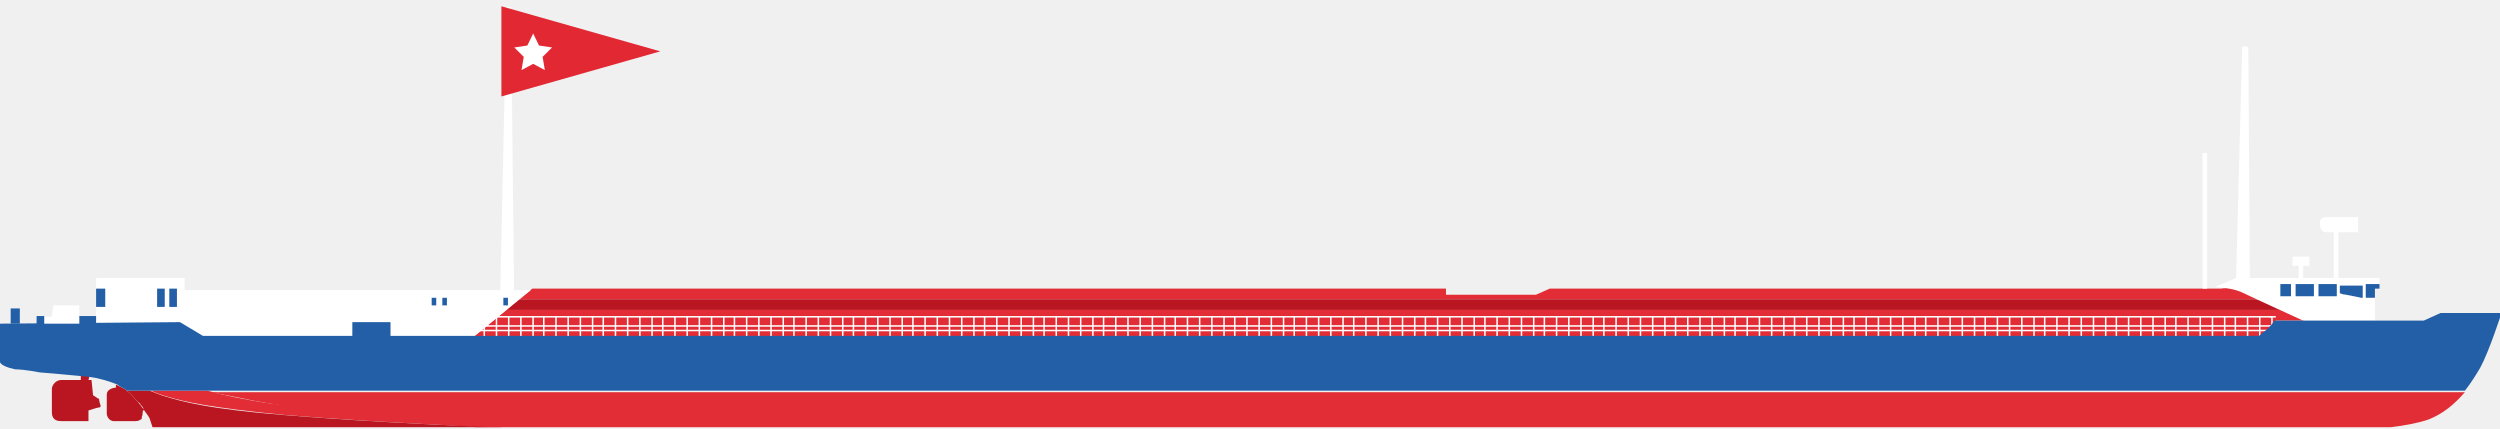
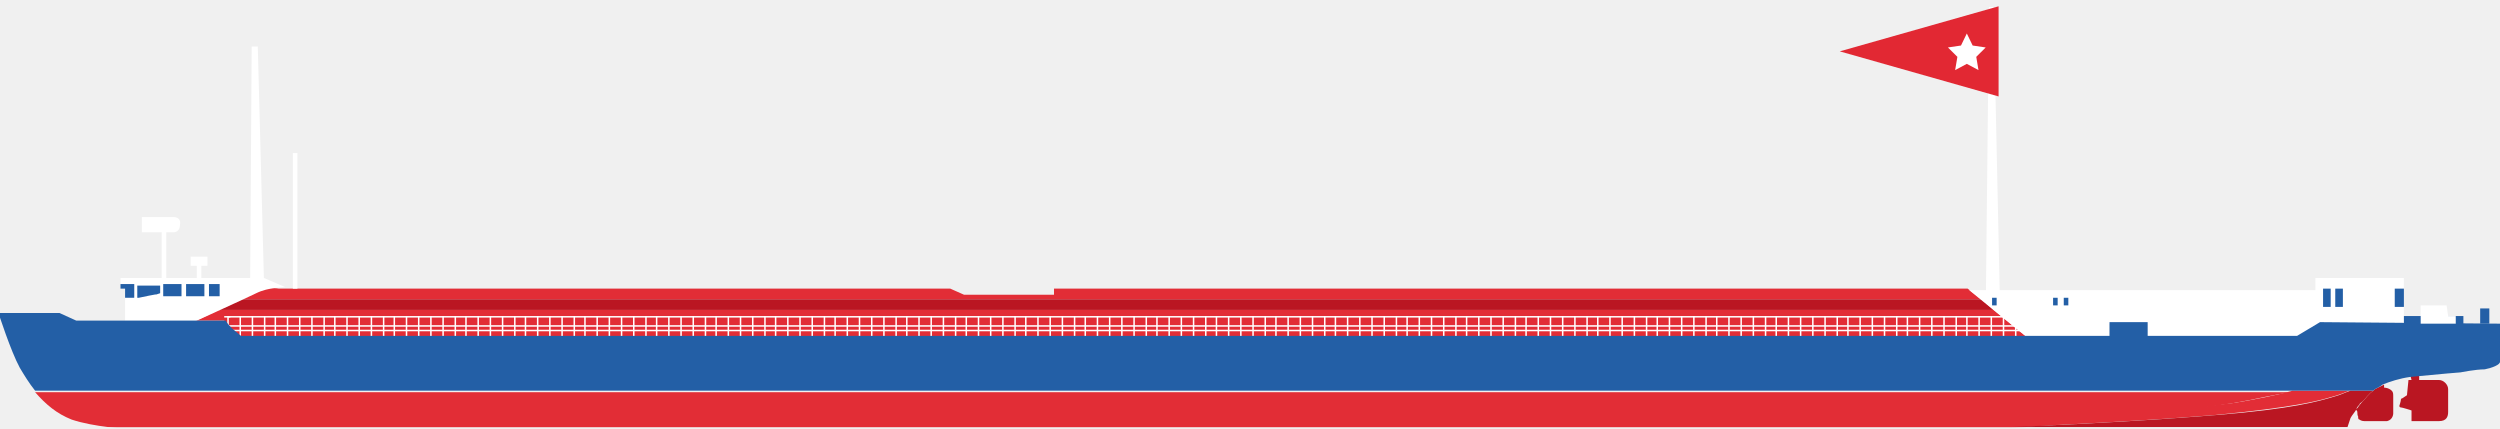
<svg xmlns="http://www.w3.org/2000/svg" width="362" height="62" viewBox="0 0 362 62" fill="none">
-   <g clip-path="url(#clip0_1327_23634)">
-     <path d="M330.416 44.881H73.328L68.469 48.85H327.103C327.103 48.85 327.987 48.189 328.428 47.748C328.87 47.307 329.533 46.425 329.533 46.425H333.729C333.508 46.425 332.183 45.763 330.416 44.881Z" fill="#E22D36" />
-     <path d="M326.44 42.676C324.01 41.353 321.581 41.794 321.581 41.794H224.399L222.412 42.676H209.38V41.794H77.082L75.094 43.338H327.323C327.102 43.117 326.66 42.897 326.44 42.676Z" fill="#E22D36" />
-     <path d="M330.639 44.881V43.338H327.547C328.43 43.779 329.535 44.44 330.639 44.881Z" fill="#891812" />
-     <path d="M327.543 43.338H75.093L73.326 44.881H330.415C329.531 44.44 328.427 43.779 327.543 43.338Z" fill="#BA1622" />
-     <path d="M13.916 40.251H26.726V42.014H72.446L73.329 1H73.992L74.433 42.014H76.863L68.47 48.85H56.543V46.866H51.022V48.85H29.377L26.285 46.866H13.916V40.251Z" fill="white" />
-     <path d="M2.87 44.661H1.545V46.866H2.87V44.661Z" fill="#235FA6" />
-     <path d="M14.357 57.891C14.357 57.671 14.136 57.671 14.136 57.671L13.473 57.23L13.252 55.025H12.811L13.031 54.142L11.706 53.922V55.025H8.835C8.172 55.025 7.51 55.686 7.51 56.348V59.655C7.51 60.317 7.731 60.978 8.835 60.978H12.811V59.435C12.811 59.435 14.136 58.994 14.357 58.994C14.578 58.994 14.578 58.773 14.578 58.773C14.578 58.773 14.357 58.112 14.357 57.891Z" fill="#BA1622" />
-     <path d="M38.43 58.332C42.406 58.994 50.578 60.096 52.786 60.317C54.774 60.537 66.48 61.86 72.885 62.081H343.667C343.667 62.081 348.306 61.86 351.619 60.758C353.827 59.876 355.373 58.553 356.919 56.789H30.037C32.246 57.009 35.78 57.891 38.43 58.332Z" fill="#E22D36" />
-     <path d="M20.098 58.112C20.539 58.553 20.76 58.994 20.981 59.214C20.76 58.994 20.539 58.773 20.539 58.553C20.319 58.332 20.098 58.332 20.098 58.112Z" fill="#009D96" />
-     <path d="M20.762 59.214C20.541 58.994 20.32 58.553 19.878 58.112C19.436 57.671 18.995 57.009 18.332 56.568L18.111 56.348C17.67 56.127 17.228 55.907 16.786 55.686V56.127C16.786 56.127 16.123 56.127 15.682 56.568C15.461 56.789 15.461 57.009 15.461 57.45C15.461 57.891 15.461 59.876 15.461 59.876C15.461 59.876 15.461 60.758 16.344 60.978C16.565 60.978 17.007 60.978 17.449 60.978C18.553 60.978 19.657 60.978 19.657 60.978C19.657 60.978 20.099 60.978 20.32 60.758C20.541 60.758 20.541 60.537 20.541 60.317C20.762 59.876 20.541 59.655 20.762 59.435C20.762 59.435 20.983 59.214 20.762 59.214C20.762 59.214 20.983 59.214 20.762 59.214Z" fill="#BA1622" />
-     <path d="M38.432 58.332C35.782 57.891 32.248 57.23 30.039 56.568H21.867C22.309 56.789 23.413 57.23 24.297 57.45C26.505 58.112 30.039 58.994 41.303 60.096C54.555 61.199 71.341 61.86 71.341 61.86H68.249H72.887C66.482 61.64 54.997 60.317 52.788 60.096C50.58 59.876 42.408 58.773 38.432 58.332Z" fill="#E22D36" />
-     <path d="M41.083 60.096C30.04 59.214 26.285 58.112 24.076 57.45C23.193 57.23 22.31 56.789 21.647 56.568H20.101H18.555H18.334C18.997 57.009 19.438 57.671 19.88 58.112C20.101 58.332 20.322 58.332 20.322 58.553C20.543 58.773 20.764 58.994 20.764 59.214C20.984 59.655 21.426 60.096 21.647 60.537C21.868 61.199 22.089 61.86 22.089 61.86H41.967H68.25H71.342C71.121 61.86 54.335 61.199 41.083 60.096Z" fill="#BA1622" />
-     <path d="M15.241 41.794H13.916V44.44H15.241V41.794Z" fill="#235FA6" />
-     <path d="M23.854 41.794H22.75V44.44H23.854V41.794Z" fill="#235FA6" />
-     <path d="M25.62 41.794H24.516V44.44H25.62V41.794Z" fill="#235FA6" />
-     <path d="M63.168 43.117H62.506V44.219H63.168V43.117Z" fill="#235FA6" />
-     <path d="M64.713 43.117H64.051V44.219H64.713V43.117Z" fill="#235FA6" />
-     <path d="M73.549 43.117H72.887V44.219H73.549V43.117Z" fill="#235FA6" />
-     <path d="M342.563 41.132H344.551V40.25H338.587V33.635H341.459V31.43H336.82C336.82 31.43 335.716 31.43 335.937 32.533C335.937 33.635 336.82 33.635 336.82 33.635H337.925V40.25H333.507V38.486H334.391V37.163H331.961V38.486H332.845V40.25H325.777L325.556 6.733H324.673L323.789 40.25L320.697 41.573C320.697 41.573 323.127 41.573 324.894 42.456C326.219 43.117 333.507 46.425 333.507 46.425H343.888V42.897H342.563V41.132Z" fill="white" />
-     <path d="M344.55 41.794V41.133H342.562V43.117H343.888V41.794H344.55Z" fill="#235FA6" />
-     <path d="M319.594 22.169H318.932V41.794H319.594V22.169Z" fill="white" />
-     <path d="M331.741 41.133H330.195V42.897H331.741V41.133Z" fill="#235FA6" />
-     <path d="M335.055 41.133H332.404V42.897H335.055V41.133Z" fill="#235FA6" />
-     <path d="M338.367 41.133H335.717V42.897H338.367V41.133Z" fill="#235FA6" />
-     <path d="M341.901 43.117C341.901 43.117 338.809 42.456 339.471 42.676C340.134 42.897 338.809 42.456 338.809 42.456V41.353H342.122V43.117H341.901Z" fill="#235FA6" />
-     <path d="M329.091 51.276H68.469V45.763H329.091V51.276ZM68.69 51.055H328.87V45.984H68.69V51.055Z" fill="white" />
-     <path d="M329.534 45.763H328.65V45.984H329.534V45.763Z" fill="white" />
-     <path d="M327.322 45.763H327.102V49.291H327.322V45.763Z" fill="white" />
-     <path d="M325.558 45.763H325.338V49.291H325.558V45.763Z" fill="white" />
-     <path d="M323.789 45.763H323.568V49.291H323.789V45.763Z" fill="white" />
-     <path d="M322.244 45.763H322.023V49.291H322.244V45.763Z" fill="white" />
-     <path d="M320.476 45.763H320.256V49.291H320.476V45.763Z" fill="white" />
-     <path d="M318.709 45.763H318.488V49.291H318.709V45.763Z" fill="white" />
-     <path d="M316.943 45.763H316.723V49.291H316.943V45.763Z" fill="white" />
-     <path d="M315.175 45.763H314.955V49.291H315.175V45.763Z" fill="white" />
-     <path d="M313.631 45.763H313.41V49.291H313.631V45.763Z" fill="white" />
-     <path d="M311.863 45.763H311.643V49.291H311.863V45.763Z" fill="white" />
-     <path d="M310.097 45.763H309.877V49.291H310.097V45.763Z" fill="white" />
-     <path d="M308.33 45.763H308.109V49.291H308.33V45.763Z" fill="white" />
-     <path d="M306.56 45.763H306.34V49.291H306.56V45.763Z" fill="white" />
-     <path d="M305.015 45.763H304.795V49.291H305.015V45.763Z" fill="white" />
-     <path d="M303.248 45.763H303.027V49.291H303.248V45.763Z" fill="white" />
-     <path d="M301.482 45.763H301.262V49.291H301.482V45.763Z" fill="white" />
-     <path d="M299.715 45.763H299.494V49.291H299.715V45.763Z" fill="white" />
-     <path d="M297.949 45.763H297.729V49.291H297.949V45.763Z" fill="white" />
-     <path d="M296.181 45.763H295.961V49.291H296.181V45.763Z" fill="white" />
-     <path d="M294.636 45.763H294.416V49.291H294.636V45.763Z" fill="white" />
-     <path d="M292.869 45.763H292.648V49.291H292.869V45.763Z" fill="white" />
-     <path d="M291.101 45.763H290.881V49.291H291.101V45.763Z" fill="white" />
-     <path d="M289.336 45.763H289.115V49.291H289.336V45.763Z" fill="white" />
-     <path d="M287.566 45.763H287.346V49.291H287.566V45.763Z" fill="white" />
-     <path d="M286.021 45.763H285.801V49.291H286.021V45.763Z" fill="white" />
-     <path d="M284.254 45.763H284.033V49.291H284.254V45.763Z" fill="white" />
-     <path d="M282.488 45.763H282.268V49.291H282.488V45.763Z" fill="white" />
-     <path d="M280.72 45.763H280.5V49.291H280.72V45.763Z" fill="white" />
-     <path d="M278.953 45.763H278.732V49.291H278.953V45.763Z" fill="white" />
-     <path d="M277.408 45.763H277.188V49.291H277.408V45.763Z" fill="white" />
-     <path d="M275.64 45.763H275.42V49.291H275.64V45.763Z" fill="white" />
-     <path d="M273.875 45.763H273.654V49.291H273.875V45.763Z" fill="white" />
-     <path d="M272.107 45.763H271.887V49.291H272.107V45.763Z" fill="white" />
-     <path d="M270.341 45.763H270.121V49.291H270.341V45.763Z" fill="white" />
-     <path d="M268.574 45.763H268.354V49.291H268.574V45.763Z" fill="white" />
-     <path d="M267.029 45.763H266.809V49.291H267.029V45.763Z" fill="white" />
-     <path d="M265.259 45.763H265.039V49.291H265.259V45.763Z" fill="white" />
-     <path d="M263.492 45.763H263.271V49.291H263.492V45.763Z" fill="white" />
-     <path d="M261.726 45.763H261.506V49.291H261.726V45.763Z" fill="white" />
-     <path d="M259.959 45.763H259.738V49.291H259.959V45.763Z" fill="white" />
-     <path d="M258.414 45.763H258.193V49.291H258.414V45.763Z" fill="white" />
-     <path d="M256.646 45.763H256.426V49.291H256.646V45.763Z" fill="white" />
-     <path d="M254.88 45.763H254.66V49.291H254.88V45.763Z" fill="white" />
-     <path d="M253.113 45.763H252.893V49.291H253.113V45.763Z" fill="white" />
-     <path d="M251.345 45.763H251.125V49.291H251.345V45.763Z" fill="white" />
-     <path d="M249.8 45.763H249.58V49.291H249.8V45.763Z" fill="white" />
-     <path d="M248.031 45.763H247.811V49.291H248.031V45.763Z" fill="white" />
-     <path d="M246.267 45.763H246.047V49.291H246.267V45.763Z" fill="white" />
-     <path d="M244.498 45.763H244.277V49.291H244.498V45.763Z" fill="white" />
-     <path d="M242.732 45.763H242.512V49.291H242.732V45.763Z" fill="white" />
-     <path d="M241.185 45.763H240.965V49.291H241.185V45.763Z" fill="white" />
-     <path d="M239.42 45.763H239.199V49.291H239.42V45.763Z" fill="white" />
-     <path d="M237.652 45.763H237.432V49.291H237.652V45.763Z" fill="white" />
-     <path d="M235.885 45.763H235.664V49.291H235.885V45.763Z" fill="white" />
-     <path d="M234.119 45.763H233.898V49.291H234.119V45.763Z" fill="white" />
-     <path d="M232.351 45.763H232.131V49.291H232.351V45.763Z" fill="white" />
-     <path d="M230.806 45.763H230.586V49.291H230.806V45.763Z" fill="white" />
-     <path d="M229.037 45.763H228.816V49.291H229.037V45.763Z" fill="white" />
-     <path d="M227.273 45.763H227.053V49.291H227.273V45.763Z" fill="white" />
-     <path d="M225.504 45.763H225.283V49.291H225.504V45.763Z" fill="white" />
-     <path d="M223.736 45.763H223.516V49.291H223.736V45.763Z" fill="white" />
-     <path d="M222.191 45.763H221.971V49.291H222.191V45.763Z" fill="white" />
-     <path d="M220.423 45.763H220.203V49.291H220.423V45.763Z" fill="white" />
-     <path d="M218.658 45.763H218.438V49.291H218.658V45.763Z" fill="white" />
-     <path d="M216.89 45.763H216.67V49.291H216.89V45.763Z" fill="white" />
-     <path d="M215.125 45.763H214.904V49.291H215.125V45.763Z" fill="white" />
-     <path d="M213.576 45.763H213.355V49.291H213.576V45.763Z" fill="white" />
-     <path d="M211.812 45.763H211.592V49.291H211.812V45.763Z" fill="white" />
-     <path d="M210.043 45.763H209.822V49.291H210.043V45.763Z" fill="white" />
-     <path d="M208.275 45.763H208.055V49.291H208.275V45.763Z" fill="white" />
-     <path d="M206.51 45.763H206.289V49.291H206.51V45.763Z" fill="white" />
-     <path d="M204.963 45.763H204.742V49.291H204.963V45.763Z" fill="white" />
-     <path d="M203.197 45.763H202.977V49.291H203.197V45.763Z" fill="white" />
-     <path d="M201.429 45.763H201.209V49.291H201.429V45.763Z" fill="white" />
-     <path d="M199.664 45.763H199.443V49.291H199.664V45.763Z" fill="white" />
-     <path d="M197.896 45.763H197.676V49.291H197.896V45.763Z" fill="white" />
-     <path d="M196.129 45.763H195.908V49.291H196.129V45.763Z" fill="white" />
-     <path d="M194.584 45.763H194.363V49.291H194.584V45.763Z" fill="white" />
-     <path d="M192.814 45.763H192.594V49.291H192.814V45.763Z" fill="white" />
-     <path d="M191.05 45.763H190.83V49.291H191.05V45.763Z" fill="white" />
-     <path d="M189.281 45.763H189.061V49.291H189.281V45.763Z" fill="white" />
-     <path d="M187.515 45.763H187.295V49.291H187.515V45.763Z" fill="white" />
-     <path d="M185.968 45.763H185.748V49.291H185.968V45.763Z" fill="white" />
-     <path d="M184.203 45.763H183.982V49.291H184.203V45.763Z" fill="white" />
-     <path d="M182.435 45.763H182.215V49.291H182.435V45.763Z" fill="white" />
-     <path d="M180.668 45.763H180.447V49.291H180.668V45.763Z" fill="white" />
-     <path d="M178.902 45.763H178.682V49.291H178.902V45.763Z" fill="white" />
-     <path d="M177.353 45.763H177.133V49.291H177.353V45.763Z" fill="white" />
-     <path d="M175.589 45.763H175.369V49.291H175.589V45.763Z" fill="white" />
-     <path d="M173.82 45.763H173.6V49.291H173.82V45.763Z" fill="white" />
-     <path d="M172.056 45.763H171.836V49.291H172.056V45.763Z" fill="white" />
-     <path d="M170.287 45.763H170.066V49.291H170.287V45.763Z" fill="white" />
-     <path d="M168.742 45.763H168.521V49.291H168.742V45.763Z" fill="white" />
-     <path d="M166.974 45.763H166.754V49.291H166.974V45.763Z" fill="white" />
-     <path d="M165.207 45.763H164.986V49.291H165.207V45.763Z" fill="white" />
-     <path d="M163.441 45.763H163.221V49.291H163.441V45.763Z" fill="white" />
-     <path d="M161.674 45.763H161.453V49.291H161.674V45.763Z" fill="white" />
-     <path d="M159.908 45.763H159.688V49.291H159.908V45.763Z" fill="white" />
-     <path d="M158.361 45.763H158.141V49.291H158.361V45.763Z" fill="white" />
-     <path d="M156.595 45.763H156.375V49.291H156.595V45.763Z" fill="white" />
-     <path d="M154.828 45.763H154.607V49.291H154.828V45.763Z" fill="white" />
-     <path d="M153.058 45.763H152.838V49.291H153.058V45.763Z" fill="white" />
-     <path d="M151.293 45.763H151.072V49.291H151.293V45.763Z" fill="white" />
-     <path d="M149.746 45.763H149.525V49.291H149.746V45.763Z" fill="white" />
-     <path d="M147.98 45.763H147.76V49.291H147.98V45.763Z" fill="white" />
-     <path d="M146.213 45.763H145.992V49.291H146.213V45.763Z" fill="white" />
-     <path d="M144.447 45.763H144.227V49.291H144.447V45.763Z" fill="white" />
-     <path d="M142.679 45.763H142.459V49.291H142.679V45.763Z" fill="white" />
-     <path d="M141.134 45.763H140.914V49.291H141.134V45.763Z" fill="white" />
-     <path d="M139.367 45.763H139.146V49.291H139.367V45.763Z" fill="white" />
-     <path d="M137.599 45.763H137.379V49.291H137.599V45.763Z" fill="white" />
-     <path d="M135.834 45.763H135.613V49.291H135.834V45.763Z" fill="white" />
-     <path d="M134.064 45.763H133.844V49.291H134.064V45.763Z" fill="white" />
-     <path d="M132.301 45.763H132.08V49.291H132.301V45.763Z" fill="white" />
-     <path d="M130.752 45.763H130.531V49.291H130.752V45.763Z" fill="white" />
-     <path d="M128.986 45.763H128.766V49.291H128.986V45.763Z" fill="white" />
-     <path d="M127.218 45.763H126.998V49.291H127.218V45.763Z" fill="white" />
-     <path d="M125.451 45.763H125.23V49.291H125.451V45.763Z" fill="white" />
-     <path d="M123.685 45.763H123.465V49.291H123.685V45.763Z" fill="white" />
-     <path d="M122.138 45.763H121.918V49.291H122.138V45.763Z" fill="white" />
-     <path d="M120.373 45.763H120.152V49.291H120.373V45.763Z" fill="white" />
-     <path d="M118.605 45.763H118.385V49.291H118.605V45.763Z" fill="white" />
-     <path d="M116.839 45.763H116.619V49.291H116.839V45.763Z" fill="white" />
-     <path d="M115.07 45.763H114.85V49.291H115.07V45.763Z" fill="white" />
-     <path d="M113.525 45.763H113.305V49.291H113.525V45.763Z" fill="white" />
-     <path d="M111.757 45.763H111.537V49.291H111.757V45.763Z" fill="white" />
-     <path d="M109.99 45.763H109.77V49.291H109.99V45.763Z" fill="white" />
-     <path d="M108.224 45.763H108.004V49.291H108.224V45.763Z" fill="white" />
-     <path d="M106.457 45.763H106.236V49.291H106.457V45.763Z" fill="white" />
-     <path d="M104.912 45.763H104.691V49.291H104.912V45.763Z" fill="white" />
-     <path d="M103.144 45.763H102.924V49.291H103.144V45.763Z" fill="white" />
-     <path d="M101.379 45.763H101.158V49.291H101.379V45.763Z" fill="white" />
-     <path d="M99.611 45.763H99.391V49.291H99.611V45.763Z" fill="white" />
-     <path d="M97.841 45.763H97.621V49.291H97.841V45.763Z" fill="white" />
-     <path d="M96.078 45.763H95.857V49.291H96.078V45.763Z" fill="white" />
-     <path d="M94.529 45.763H94.309V49.291H94.529V45.763Z" fill="white" />
-     <path d="M92.763 45.763H92.543V49.291H92.763V45.763Z" fill="white" />
-     <path d="M90.996 45.763H90.775V49.291H90.996V45.763Z" fill="white" />
-     <path d="M89.23 45.763H89.01V49.291H89.23V45.763Z" fill="white" />
-     <path d="M87.463 45.763H87.242V49.291H87.463V45.763Z" fill="white" />
-     <path d="M85.918 45.763H85.697V49.291H85.918V45.763Z" fill="white" />
-     <path d="M84.15 45.763H83.93V49.291H84.15V45.763Z" fill="white" />
-     <path d="M82.382 45.763H82.162V49.291H82.382V45.763Z" fill="white" />
-     <path d="M80.617 45.763H80.397V49.291H80.617V45.763Z" fill="white" />
-     <path d="M78.849 45.763H78.629V49.291H78.849V45.763Z" fill="white" />
-     <path d="M77.302 45.763H77.082V49.291H77.302V45.763Z" fill="white" />
-     <path d="M75.535 45.763H75.314V49.291H75.535V45.763Z" fill="white" />
-     <path d="M73.769 45.763H73.549V49.291H73.769V45.763Z" fill="white" />
-     <path d="M72.002 45.763H71.781V49.291H72.002V45.763Z" fill="white" />
-     <path d="M70.234 45.763H70.014V49.291H70.234V45.763Z" fill="white" />
-     <path d="M328.87 47.086H68.469V47.307H328.87V47.086Z" fill="white" />
-     <path d="M328.87 47.748H68.469V47.968H328.87V47.748Z" fill="white" />
-     <path d="M353.386 45.322L350.957 46.425H329.312C329.091 46.866 328.649 47.307 328.428 47.527C328.207 47.748 327.103 48.63 327.103 48.63H56.542V46.645H51.02V48.63H29.375L26.062 46.645L0 46.866V52.378C0 52.819 1.104 53.26 2.209 53.481C3.534 53.481 5.743 53.922 5.743 53.922C5.743 53.922 8.614 54.142 13.031 54.584C14.577 54.804 15.902 55.245 17.007 55.686C17.228 55.907 17.669 56.127 18.111 56.348L18.332 56.568H18.553H20.099H21.866H30.259H356.92C357.804 55.465 358.466 54.363 359.129 53.26C360.454 50.835 362.221 45.322 362.221 45.322H353.386Z" fill="#235FA6" />
-     <path d="M13.915 45.763H5.301V47.307H13.915V45.763Z" fill="#235FA6" />
-     <path d="M6.406 46.866V45.763H7.511L7.731 44.22H11.486V46.866H6.406Z" fill="white" />
+   <g clip-path="url(#clip0_739_1194)">
+     <mask id="mask0_739_1194" style="mask-type:luminance" maskUnits="userSpaceOnUse" x="0" y="1" width="362" height="61">
+       <path d="M0 1H362V61.86H0V1Z" fill="white" />
+     </mask>
+     <g mask="url(#mask0_739_1194)">
+       <path d="M31.584 44.881H288.672L293.531 48.85H34.897C34.897 48.85 34.013 48.189 33.572 47.748C33.13 47.307 32.467 46.425 32.467 46.425H28.271C28.492 46.425 29.817 45.763 31.584 44.881Z" fill="#E22D36" />
+       <path d="M35.56 42.676C37.99 41.353 40.419 41.794 40.419 41.794H137.601L139.588 42.676H152.62V41.794H284.918L286.906 43.338H34.677C34.898 43.117 35.34 42.897 35.56 42.676Z" fill="#E22D36" />
+       <path d="M31.361 44.881V43.337H34.453C33.57 43.778 32.465 44.44 31.361 44.881Z" fill="#891812" />
+       <path d="M34.457 43.337H286.907L288.674 44.881H31.585C32.469 44.44 33.573 43.778 34.457 43.337Z" fill="#BA1622" />
+       <path d="M348.084 40.251H335.274V42.014H289.554L288.671 1H288.008L287.567 42.014H285.137L293.53 48.85H305.457V46.866H310.978V48.85H332.623L335.715 46.866H348.084V40.251Z" fill="white" />
+       <path d="M359.13 44.661H360.455V46.866H359.13V44.661Z" fill="#235FA6" />
+       <path d="M347.643 57.891C347.643 57.67 347.864 57.67 347.864 57.67L348.527 57.23L348.748 55.024H349.189L348.969 54.142L350.294 53.922V55.024H353.165C353.828 55.024 354.49 55.686 354.49 56.347V59.655C354.49 60.317 354.269 60.978 353.165 60.978H349.189V59.435C349.189 59.435 347.864 58.994 347.643 58.994C347.423 58.994 347.423 58.773 347.423 58.773C347.423 58.773 347.643 58.112 347.643 57.891Z" fill="#BA1622" />
+       <path d="M323.57 58.332C319.594 58.994 311.422 60.096 309.214 60.317C307.226 60.537 295.52 61.86 289.115 62.081H18.333C18.333 62.081 13.694 61.86 10.381 60.758C8.173 59.876 6.627 58.553 5.081 56.789H331.963C329.754 57.009 326.22 57.891 323.57 58.332Z" fill="#E22D36" />
+       <path d="M341.902 58.112C341.461 58.553 341.24 58.994 341.019 59.214C341.24 58.994 341.461 58.773 341.461 58.553C341.682 58.332 341.902 58.332 341.902 58.112Z" fill="#009D96" />
+       <path d="M341.238 59.214C341.459 58.994 341.68 58.553 342.122 58.112C342.563 57.671 343.005 57.009 343.668 56.568L343.889 56.348C344.33 56.127 344.772 55.907 345.214 55.686V56.127C345.214 56.127 345.876 56.127 346.318 56.568C346.539 56.789 346.539 57.009 346.539 57.45C346.539 57.891 346.539 59.876 346.539 59.876C346.539 59.876 346.539 60.758 345.656 60.978C345.435 60.978 344.993 60.978 344.551 60.978C343.447 60.978 342.343 60.978 342.343 60.978C342.343 60.978 341.901 60.978 341.68 60.758C341.459 60.758 341.459 60.537 341.459 60.317C341.238 59.876 341.459 59.655 341.238 59.435C341.238 59.435 341.017 59.214 341.238 59.214Z" fill="#BA1622" />
+       <path d="M323.568 58.332C326.218 57.891 329.752 57.229 331.961 56.568H340.133C339.691 56.788 338.587 57.229 337.703 57.45C335.495 58.111 331.961 58.993 320.697 60.096C307.445 61.199 290.659 61.86 290.659 61.86H293.751H289.113C295.518 61.64 307.003 60.316 309.212 60.096C311.42 59.876 319.592 58.773 323.568 58.332Z" fill="#E22D36" />
+       <path d="M320.917 60.096C331.96 59.214 335.715 58.111 337.924 57.45C338.807 57.229 339.69 56.788 340.353 56.568H341.899H343.445H343.666C343.003 57.009 342.562 57.67 342.12 58.111C341.899 58.332 341.678 58.332 341.678 58.553C341.457 58.773 341.237 58.993 341.237 59.214C341.016 59.655 340.574 60.096 340.353 60.537C340.132 61.199 339.911 61.86 339.911 61.86H320.033H293.75H290.658C290.879 61.86 307.665 61.199 320.917 60.096Z" fill="#BA1622" />
+       <path d="M346.759 41.794H348.084V44.44H346.759V41.794Z" fill="#235FA6" />
+       <path d="M338.146 41.794H339.25V44.44H338.146V41.794Z" fill="#235FA6" />
+       <path d="M336.38 41.794H337.484V44.44H336.38V41.794Z" fill="#235FA6" />
+       <path d="M298.832 43.117H299.494V44.22H298.832V43.117Z" fill="#235FA6" />
+       <path d="M297.287 43.117H297.949V44.22H297.287V43.117Z" fill="#235FA6" />
+       <path d="M288.451 43.117H289.113V44.22H288.451V43.117Z" fill="#235FA6" />
+       <path d="M19.437 41.132H17.449V40.25H23.413V33.635H20.541V31.43H25.18C25.18 31.43 26.284 31.43 26.063 32.532C26.063 33.635 25.18 33.635 25.18 33.635H24.075V40.25H28.493V38.486H27.609V37.163H30.039V38.486H29.155V40.25H36.223L36.444 6.733H37.327L38.211 40.25L41.303 41.573C41.303 41.573 38.873 41.573 37.106 42.455C35.781 43.117 28.493 46.424 28.493 46.424H18.112V42.896H19.437V41.132Z" fill="white" />
+       <path d="M17.45 41.794V41.132H19.438V43.117H18.112V41.794H17.45Z" fill="#235FA6" />
+       <path d="M42.406 22.169H43.068V41.794H42.406V22.169Z" fill="white" />
+       <path d="M30.259 41.132H31.805V42.896H30.259V41.132Z" fill="#235FA6" />
+       <path d="M26.945 41.132H29.596V42.896H26.945V41.132Z" fill="#235FA6" />
+       <path d="M23.633 41.132H26.283V42.896H23.633V41.132Z" fill="#235FA6" />
+       <path d="M20.099 43.117C20.099 43.117 23.191 42.456 22.529 42.676C21.866 42.897 23.191 42.456 23.191 42.456V41.353H19.878V43.117H20.099Z" fill="#235FA6" />
+       <path d="M32.909 51.276H293.531V45.763H32.909V51.276ZM293.31 51.055H33.13V45.984H293.31V51.055Z" fill="white" />
+       <path d="M32.466 45.763H33.35V45.984H32.466V45.763Z" fill="white" />
+       <path d="M34.678 45.763H34.898V49.291H34.678V45.763Z" fill="white" />
+       <path d="M36.442 45.763H36.662V49.291H36.442V45.763Z" fill="white" />
+       <path d="M38.211 45.763H38.432V49.291H38.211V45.763Z" fill="white" />
+       <path d="M39.756 45.763H39.977V49.291H39.756V45.763Z" fill="white" />
+       <path d="M41.524 45.763H41.744V49.291H41.524V45.763Z" fill="white" />
+       <path d="M43.291 45.763H43.512V49.291H43.291V45.763Z" fill="white" />
+       <path d="M45.057 45.763H45.277V49.291H45.057V45.763Z" fill="white" />
+       <path d="M46.825 45.763H47.045V49.291H46.825V45.763Z" fill="white" />
+       <path d="M48.369 45.763H48.59V49.291H48.369V45.763Z" fill="white" />
+       <path d="M50.137 45.763H50.357V49.291H50.137V45.763Z" fill="white" />
+       <path d="M51.903 45.763H52.123V49.291H51.903V45.763Z" fill="white" />
+       <path d="M53.67 45.763H53.891V49.291H53.67V45.763Z" fill="white" />
+       <path d="M55.44 45.763H55.66V49.291H55.44V45.763Z" fill="white" />
+       <path d="M56.985 45.763H57.205V49.291H56.985V45.763Z" fill="white" />
+       <path d="M58.752 45.763H58.973V49.291H58.752V45.763Z" fill="white" />
+       <path d="M60.518 45.763H60.738V49.291H60.518V45.763Z" fill="white" />
+       <path d="M62.285 45.763H62.506V49.291H62.285V45.763Z" fill="white" />
+       <path d="M64.051 45.763H64.271V49.291H64.051V45.763Z" fill="white" />
+       <path d="M65.819 45.763H66.039V49.291H65.819V45.763Z" fill="white" />
+       <path d="M67.364 45.763H67.584V49.291H67.364V45.763Z" fill="white" />
+       <path d="M69.131 45.763H69.352V49.291H69.131V45.763Z" fill="white" />
+       <path d="M70.899 45.763H71.119V49.291H70.899V45.763Z" fill="white" />
+       <path d="M72.664 45.763H72.885V49.291H72.664V45.763Z" fill="white" />
+       <path d="M74.434 45.763H74.654V49.291H74.434V45.763Z" fill="white" />
+       <path d="M75.979 45.763H76.199V49.291H75.979V45.763Z" fill="white" />
+       <path d="M77.746 45.763H77.967V49.291H77.746V45.763Z" fill="white" />
+       <path d="M79.512 45.763H79.732V49.291H79.512V45.763Z" fill="white" />
+       <path d="M81.28 45.763H81.5V49.291H81.28V45.763Z" fill="white" />
+       <path d="M83.047 45.763H83.268V49.291H83.047V45.763Z" fill="white" />
+       <path d="M84.592 45.763H84.812V49.291H84.592V45.763Z" fill="white" />
+       <path d="M86.36 45.763H86.58V49.291H86.36V45.763Z" fill="white" />
+       <path d="M88.125 45.763H88.346V49.291H88.125V45.763Z" fill="white" />
+       <path d="M89.893 45.763H90.113V49.291H89.893V45.763Z" fill="white" />
+       <path d="M91.659 45.763H91.879V49.291H91.659V45.763Z" fill="white" />
+       <path d="M93.426 45.763H93.646V49.291H93.426V45.763Z" fill="white" />
+       <path d="M94.971 45.763H95.191V49.291H94.971V45.763Z" fill="white" />
+       <path d="M96.741 45.763H96.961V49.291H96.741V45.763Z" fill="white" />
+       <path d="M98.508 45.763H98.729V49.291H98.508V45.763Z" fill="white" />
+       <path d="M100.274 45.763H100.494V49.291H100.274V45.763Z" fill="white" />
+       <path d="M102.041 45.763H102.262V49.291H102.041V45.763Z" fill="white" />
+       <path d="M103.586 45.763H103.807V49.291H103.586V45.763Z" fill="white" />
+       <path d="M105.354 45.763H105.574V49.291H105.354V45.763Z" fill="white" />
+       <path d="M107.12 45.763H107.34V49.291H107.12V45.763Z" fill="white" />
+       <path d="M108.887 45.763H109.107V49.291H108.887V45.763Z" fill="white" />
+       <path d="M110.655 45.763H110.875V49.291H110.655V45.763Z" fill="white" />
+       <path d="M112.2 45.763H112.42V49.291H112.2V45.763Z" fill="white" />
+       <path d="M113.969 45.763H114.189V49.291H113.969V45.763Z" fill="white" />
+       <path d="M115.733 45.763H115.953V49.291H115.733V45.763Z" fill="white" />
+       <path d="M117.502 45.763H117.723V49.291H117.502V45.763Z" fill="white" />
+       <path d="M119.268 45.763H119.488V49.291H119.268V45.763Z" fill="white" />
+       <path d="M120.815 45.763H121.035V49.291H120.815V45.763Z" fill="white" />
+       <path d="M122.58 45.763H122.801V49.291H122.58V45.763Z" fill="white" />
+       <path d="M124.348 45.763H124.568V49.291H124.348V45.763Z" fill="white" />
+       <path d="M126.115 45.763H126.336V49.291H126.115V45.763Z" fill="white" />
+       <path d="M127.881 45.763H128.102V49.291H127.881V45.763Z" fill="white" />
+       <path d="M129.649 45.763H129.869V49.291H129.649V45.763Z" fill="white" />
+       <path d="M131.194 45.763H131.414V49.291H131.194V45.763Z" fill="white" />
+       <path d="M132.963 45.763H133.184V49.291H132.963V45.763Z" fill="white" />
+       <path d="M134.727 45.763H134.947V49.291H134.727V45.763Z" fill="white" />
+       <path d="M136.496 45.763H136.717V49.291H136.496V45.763Z" fill="white" />
+       <path d="M138.264 45.763H138.484V49.291H138.264V45.763Z" fill="white" />
+       <path d="M139.809 45.763H140.029V49.291H139.809V45.763Z" fill="white" />
+       <path d="M141.577 45.763H141.797V49.291H141.577V45.763Z" fill="white" />
+       <path d="M143.342 45.763H143.562V49.291H143.342V45.763Z" fill="white" />
+       <path d="M145.11 45.763H145.33V49.291H145.11V45.763Z" fill="white" />
+       <path d="M146.875 45.763H147.096V49.291H146.875V45.763Z" fill="white" />
+       <path d="M148.424 45.763H148.645V49.291H148.424V45.763Z" fill="white" />
+       <path d="M150.188 45.763H150.408V49.291H150.188V45.763Z" fill="white" />
+       <path d="M151.957 45.763H152.178V49.291H151.957V45.763Z" fill="white" />
+       <path d="M153.725 45.763H153.945V49.291H153.725V45.763Z" fill="white" />
+       <path d="M155.49 45.763H155.711V49.291H155.49V45.763Z" fill="white" />
+       <path d="M157.037 45.763H157.258V49.291H157.037V45.763Z" fill="white" />
+       <path d="M158.803 45.763H159.023V49.291H158.803V45.763Z" fill="white" />
+       <path d="M160.571 45.763H160.791V49.291H160.571V45.763Z" fill="white" />
+       <path d="M162.336 45.763H162.557V49.291H162.336V45.763Z" fill="white" />
+       <path d="M164.104 45.763H164.324V49.291H164.104V45.763Z" fill="white" />
+       <path d="M165.871 45.763H166.092V49.291H165.871V45.763Z" fill="white" />
+       <path d="M167.416 45.763H167.637V49.291H167.416V45.763Z" fill="white" />
+       <path d="M169.186 45.763H169.406V49.291H169.186V45.763Z" fill="white" />
+       <path d="M170.95 45.763H171.17V49.291H170.95V45.763Z" fill="white" />
+       <path d="M172.719 45.763H172.939V49.291H172.719V45.763Z" fill="white" />
+       <path d="M174.485 45.763H174.705V49.291H174.485V45.763Z" fill="white" />
+       <path d="M176.032 45.763H176.252V49.291H176.032V45.763Z" fill="white" />
+       <path d="M177.797 45.763H178.018V49.291H177.797V45.763Z" fill="white" />
+       <path d="M179.565 45.763H179.785V49.291H179.565V45.763Z" fill="white" />
+       <path d="M181.332 45.763H181.553V49.291H181.332V45.763Z" fill="white" />
+       <path d="M183.098 45.763H183.318V49.291H183.098V45.763Z" fill="white" />
+       <path d="M184.647 45.763H184.867V49.291H184.647V45.763Z" fill="white" />
+       <path d="M186.411 45.763H186.631V49.291H186.411V45.763Z" fill="white" />
+       <path d="M188.18 45.763H188.4V49.291H188.18V45.763Z" fill="white" />
+       <path d="M189.944 45.763H190.164V49.291H189.944V45.763Z" fill="white" />
+       <path d="M191.713 45.763H191.934V49.291H191.713V45.763Z" fill="white" />
+       <path d="M193.258 45.763H193.479V49.291H193.258V45.763Z" fill="white" />
+       <path d="M195.026 45.763H195.246V49.291H195.026V45.763Z" fill="white" />
+       <path d="M196.793 45.763H197.014V49.291H196.793V45.763Z" fill="white" />
+       <path d="M198.559 45.763H198.779V49.291H198.559V45.763Z" fill="white" />
+       <path d="M200.326 45.763H200.547V49.291H200.326V45.763Z" fill="white" />
+       <path d="M202.092 45.763H202.312V49.291H202.092V45.763Z" fill="white" />
+       <path d="M203.639 45.763H203.859V49.291H203.639V45.763Z" fill="white" />
+       <path d="M205.405 45.763H205.625V49.291H205.405V45.763Z" fill="white" />
+       <path d="M207.172 45.763H207.393V49.291H207.172V45.763Z" fill="white" />
+       <path d="M208.942 45.763H209.162V49.291H208.942V45.763Z" fill="white" />
+       <path d="M210.707 45.763H210.928V49.291H210.707V45.763Z" fill="white" />
+       <path d="M212.254 45.763H212.475V49.291H212.254V45.763Z" fill="white" />
+       <path d="M214.02 45.763H214.24V49.291H214.02V45.763Z" fill="white" />
+       <path d="M215.787 45.763H216.008V49.291H215.787V45.763Z" fill="white" />
+       <path d="M217.553 45.763H217.773V49.291H217.553V45.763Z" fill="white" />
+       <path d="M219.321 45.763H219.541V49.291H219.321V45.763Z" fill="white" />
+       <path d="M220.866 45.763H221.086V49.291H220.866V45.763Z" fill="white" />
+       <path d="M222.633 45.763H222.854V49.291H222.633V45.763Z" fill="white" />
+       <path d="M224.401 45.763H224.621V49.291H224.401V45.763Z" fill="white" />
+       <path d="M226.166 45.763H226.387V49.291H226.166V45.763Z" fill="white" />
+       <path d="M227.936 45.763H228.156V49.291H227.936V45.763Z" fill="white" />
+       <path d="M229.699 45.763H229.92V49.291H229.699V45.763Z" fill="white" />
+       <path d="M231.248 45.763H231.469V49.291H231.248V45.763Z" fill="white" />
+       <path d="M233.014 45.763H233.234V49.291H233.014V45.763Z" fill="white" />
+       <path d="M234.782 45.763H235.002V49.291H234.782V45.763Z" fill="white" />
+       <path d="M236.549 45.763H236.77V49.291H236.549V45.763Z" fill="white" />
+       <path d="M238.315 45.763H238.535V49.291H238.315V45.763Z" fill="white" />
+       <path d="M239.862 45.763H240.082V49.291H239.862V45.763Z" fill="white" />
+       <path d="M241.627 45.763H241.848V49.291H241.627V45.763Z" fill="white" />
+       <path d="M243.395 45.763H243.615V49.291H243.395V45.763Z" fill="white" />
+       <path d="M245.161 45.763H245.381V49.291H245.161V45.763Z" fill="white" />
+       <path d="M246.93 45.763H247.15V49.291H246.93V45.763Z" fill="white" />
+       <path d="M248.475 45.763H248.695V49.291H248.475V45.763Z" fill="white" />
+       <path d="M250.243 45.763H250.463V49.291H250.243V45.763Z" fill="white" />
+       <path d="M252.01 45.763H252.23V49.291H252.01V45.763Z" fill="white" />
+       <path d="M253.776 45.763H253.996V49.291H253.776V45.763Z" fill="white" />
+       <path d="M255.543 45.763H255.764V49.291H255.543V45.763Z" fill="white" />
+       <path d="M257.088 45.763H257.309V49.291H257.088V45.763Z" fill="white" />
+       <path d="M258.856 45.763H259.076V49.291H258.856V45.763Z" fill="white" />
+       <path d="M260.621 45.763H260.842V49.291H260.621V45.763Z" fill="white" />
+       <path d="M262.389 45.763H262.609V49.291H262.389V45.763Z" fill="white" />
+       <path d="M264.159 45.763H264.379V49.291H264.159V45.763Z" fill="white" />
+       <path d="M265.922 45.763H266.143V49.291H265.922V45.763Z" fill="white" />
+       <path d="M267.471 45.763H267.691V49.291H267.471V45.763Z" fill="white" />
+       <path d="M269.237 45.763H269.457V49.291H269.237V45.763Z" fill="white" />
+       <path d="M271.004 45.763H271.225V49.291H271.004V45.763Z" fill="white" />
+       <path d="M272.77 45.763H272.99V49.291H272.77V45.763Z" fill="white" />
+       <path d="M274.537 45.763H274.758V49.291H274.537V45.763Z" fill="white" />
+       <path d="M276.082 45.763H276.303V49.291H276.082V45.763Z" fill="white" />
+       <path d="M277.85 45.763H278.07V49.291H277.85V45.763Z" fill="white" />
+       <path d="M279.617 45.763H279.838V49.291H279.617V45.763Z" fill="white" />
+       <path d="M281.383 45.763H281.604V49.291H281.383V45.763Z" fill="white" />
+       <path d="M283.151 45.763H283.371V49.291H283.151V45.763Z" fill="white" />
+       <path d="M284.697 45.763H284.918V49.291H284.697V45.763Z" fill="white" />
+       <path d="M286.465 45.763H286.686V49.291H286.465V45.763Z" fill="white" />
+       <path d="M288.231 45.763H288.451V49.291H288.231V45.763Z" fill="white" />
+       <path d="M289.998 45.763H290.219V49.291H289.998V45.763Z" fill="white" />
+       <path d="M291.766 45.763H291.986V49.291H291.766V45.763Z" fill="white" />
+       <path d="M33.13 47.086H293.531V47.307H33.13V47.086Z" fill="white" />
+       <path d="M33.13 47.748H293.531V47.968H33.13V47.748Z" fill="white" />
+       <path d="M8.614 45.322L11.043 46.425H32.688C32.909 46.866 33.351 47.307 33.572 47.527C33.793 47.748 34.897 48.63 34.897 48.63H305.458V46.645H310.98V48.63H332.625L335.938 46.645L362 46.866V52.379C362 52.82 360.896 53.261 359.791 53.481C358.466 53.481 356.257 53.922 356.257 53.922C356.257 53.922 353.386 54.143 348.969 54.584C347.423 54.804 346.098 55.245 344.993 55.686C344.772 55.907 344.331 56.127 343.889 56.348L343.668 56.568H343.447H341.901H340.134H331.741H5.08C4.196 55.466 3.534 54.363 2.871 53.261C1.546 50.835 -0.221 45.322 -0.221 45.322H8.614Z" fill="#235FA6" />
+       <path d="M348.085 45.763H356.699V47.307H348.085V45.763Z" fill="#235FA6" />
+       <path d="M355.594 46.866V45.763H354.489L354.269 44.22H350.514V46.866H355.594Z" fill="white" />
+     </g>
+     <path d="M289.396 13.965V0.91L266.396 7.437L289.396 13.965Z" fill="#E22833" />
+     <path d="M284.795 4.848L285.641 6.593L287.529 6.872L286.162 8.232L286.485 10.151L284.795 9.245L283.104 10.151L283.429 8.232L282.06 6.872L283.95 6.593L284.795 4.848Z" fill="white" />
  </g>
-   <path d="M72.603 13.965V0.91L95.604 7.437L72.603 13.965Z" fill="#E22833" />
-   <path d="M77.205 4.848L76.359 6.593L74.471 6.872L75.838 8.232L75.515 10.151L77.205 9.245L78.896 10.151L78.571 8.232L79.94 6.872L78.05 6.593L77.205 4.848Z" fill="white" />
  <defs>
-     <clipPath id="clip0_1327_23634">
-       <rect width="362" height="60.86" fill="white" transform="translate(0 1)" />
+     <clipPath id="clip0_739_1194">
+       <rect width="362" height="62" fill="white" transform="matrix(-1 0 0 1 362 0)" />
    </clipPath>
  </defs>
</svg>
